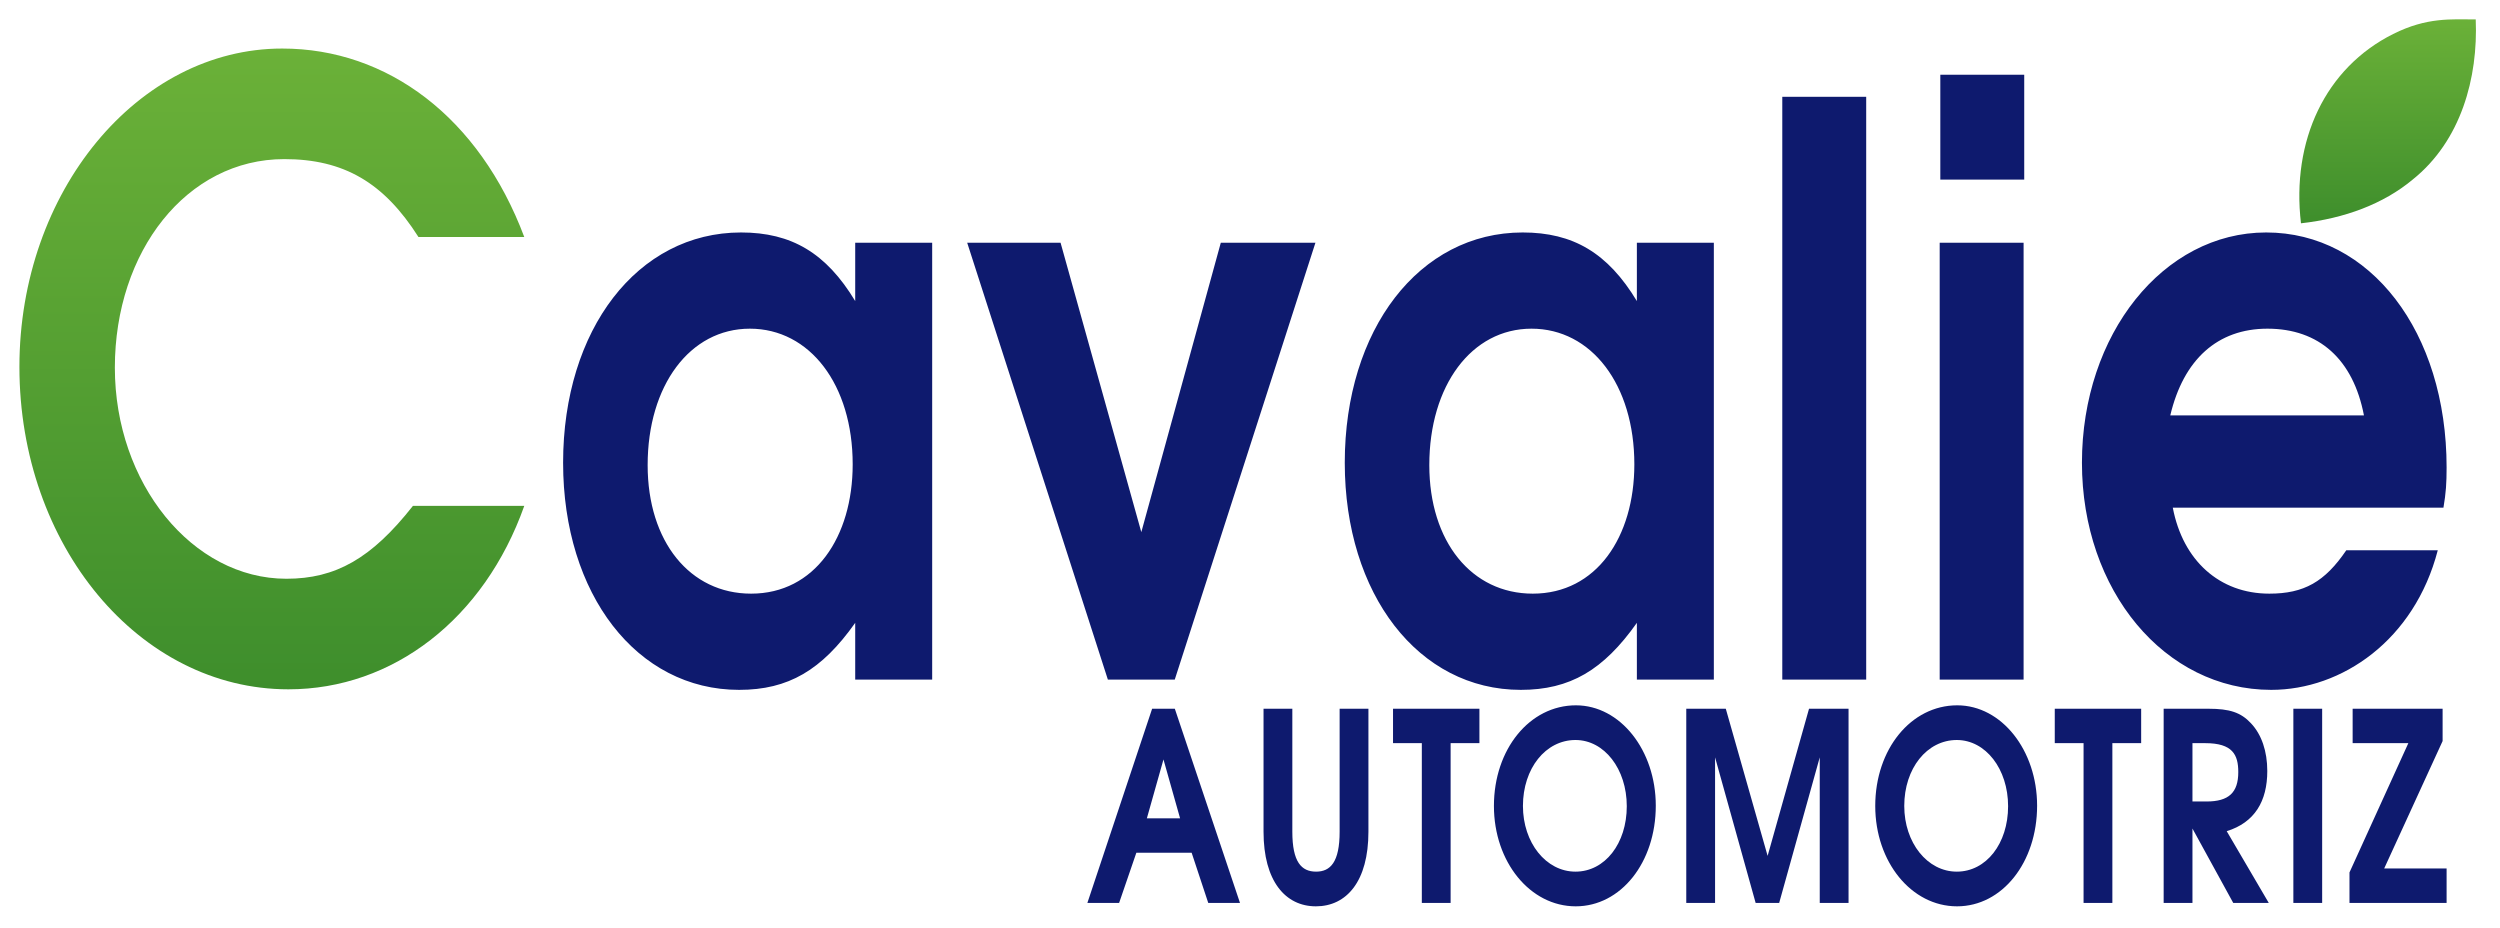
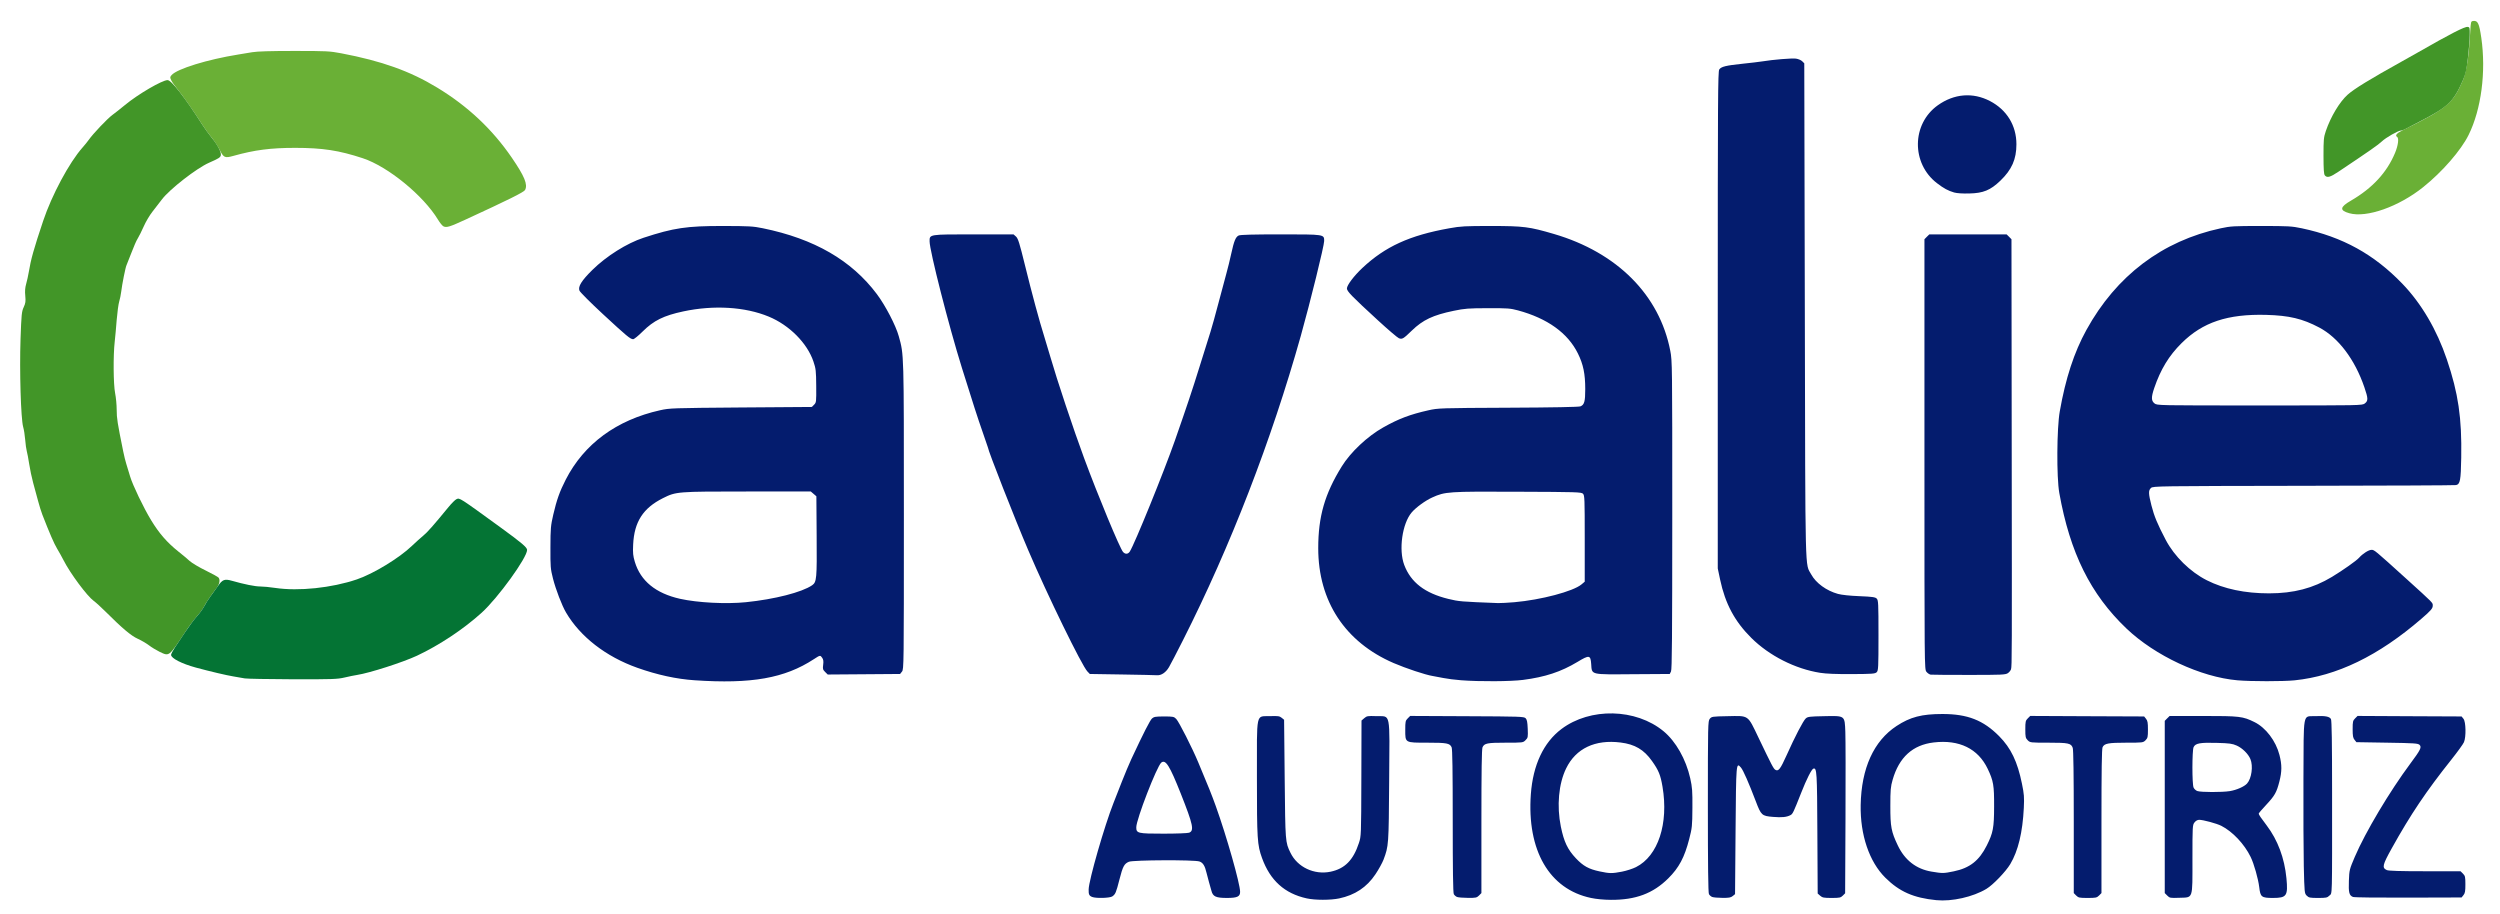
- <svg xmlns="http://www.w3.org/2000/svg" viewBox="8 4 1030 382" role="img" aria-label="Cavalié Automotriz">
-   <defs>
-     <linearGradient id="v" x1="0" y1="0" x2="0" y2="1">
-       <stop offset="0" stop-color="#6BB138" />
-       <stop offset="1" stop-color="#3E8E2C" />
-     </linearGradient>
-   </defs>
-   <path fill="url(#v)" d="M16.0 155.137C16.0 228.643 65.293 288.0 126.838 288.0C169.863 288.0 207.474 259.012 224 212.424H178.126C161.03 234.165 146.214 242.447 125.984 242.447C87.233 242.447 55.321 203.106 55.321 155.482C55.321 107.514 84.953 69.553 125.129 69.553C149.633 69.553 166.159 79.216 180.405 101.647H224C205.479 52.298 167.584 24.0 124.274 24.0C64.723 24.0 16.0 83.012 16.0 155.137Z" />
-   <path fill="#0E1A6E" d="M240.0 194.65C240.0 248.91 270.412 288.224 312.52 288.224C332.794 288.224 346.57 280.101 360.347 260.606V284.0H392.058V104.0H360.347V128.043C348.39 108.224 334.094 99.776 313.3 99.776C270.671 99.776 240.0 139.74 240.0 194.65ZM274.83 195.625C274.83 162.809 292.245 139.415 316.939 139.415C341.632 139.415 359.307 162.484 359.307 195.3C359.307 225.191 343.711 248.585 317.458 248.585C292.245 248.585 274.83 227.141 274.83 195.625ZM406.481 104.0 464.445 284.0H491.997L549.961 104.0H510.972L478.221 223.242L444.95 104.0ZM562.045 194.65C562.045 248.91 592.456 288.224 634.565 288.224C654.839 288.224 668.615 280.101 682.391 260.606V284.0H714.103V104.0H682.391V128.043C670.435 108.224 656.139 99.776 635.344 99.776C592.716 99.776 562.045 139.74 562.045 194.65ZM596.875 195.625C596.875 162.809 614.29 139.415 638.983 139.415C663.677 139.415 681.352 162.484 681.352 195.3C681.352 225.191 665.756 248.585 639.503 248.585C614.29 248.585 596.875 227.141 596.875 195.625ZM742.302 284.0H776.872V43.892H742.302ZM807.151 284.0H841.721V104.0H807.151ZM807.411 78.007H841.981V34.794H807.411ZM865.762 194.65C865.762 247.285 899.812 288.224 943.74 288.224C972.852 288.224 1002.744 267.755 1012.361 230.715H974.671C965.834 243.711 957.256 248.585 942.96 248.585C922.426 248.585 907.35 234.939 903.191 213.17H1014.7C1015.74 206.996 1016.0 203.097 1016.0 196.599C1016.0 140.715 984.549 99.776 941.661 99.776C899.292 99.776 865.762 141.69 865.762 194.65ZM902.152 175.155C907.61 152.087 921.646 139.415 942.181 139.415C963.495 139.415 977.531 152.087 981.949 175.155Z" />
-   <path fill="#0E1A6E" d="M456.0 376.0H469.077L476.179 355.323H498.955L505.797 376.0H518.874L492.027 296.0H482.674ZM480.509 341.142 487.35 316.893 494.192 341.142ZM528.576 346.663C528.576 367.015 537.583 377.407 550.14 377.407C562.785 377.407 571.791 367.123 571.791 346.663V296.0H559.927V346.663C559.927 359.221 556.116 363.118 550.227 363.118C544.165 363.118 540.441 359.112 540.441 346.663V296.0H528.576ZM581.926 310.181H593.791V376.0H605.656V310.181H617.52V296.0H581.926ZM623.498 336.054C623.498 359.112 638.394 377.407 657.187 377.407C675.807 377.407 690.183 359.329 690.183 335.946C690.183 313.104 675.547 294.593 657.274 294.593C638.221 294.593 623.498 312.671 623.498 336.054ZM635.45 336.054C635.45 320.574 644.803 308.882 657.101 308.882C668.965 308.882 678.232 320.79 678.232 336.162C678.232 351.535 669.225 363.118 657.101 363.118C644.976 363.118 635.45 351.21 635.45 336.054ZM702.743 376.0H714.608V316.027L731.322 376.0H741.022L757.736 316.027V376.0H769.601V296.0H753.32L736.259 356.622L719.025 296.0H702.743ZM780.602 336.054C780.602 359.112 795.498 377.407 814.291 377.407C832.911 377.407 847.287 359.329 847.287 335.946C847.287 313.104 832.651 294.593 814.377 294.593C795.325 294.593 780.602 312.671 780.602 336.054ZM792.553 336.054C792.553 320.574 801.906 308.882 814.204 308.882C826.069 308.882 835.335 320.79 835.335 336.162C835.335 351.535 826.329 363.118 814.204 363.118C802.08 363.118 792.553 351.21 792.553 336.054ZM854.564 310.181H866.429V376.0H878.293V310.181H890.158V296.0H854.564ZM899.427 376.0H911.292V345.364L928.093 376.0H942.729L925.408 346.447C936.926 342.874 942.122 334.106 942.122 321.656C942.122 313.537 939.784 306.609 935.367 301.954C931.21 297.516 926.62 296.0 917.873 296.0H899.427ZM911.292 334.214V310.181H916.574C927.833 310.181 930.171 314.945 930.171 322.089C930.171 330.533 926.274 334.214 917.094 334.214ZM952.864 376.0H964.728V296.0H952.864ZM975.989 376.0H1016.0V361.819H990.279L1014.355 309.315V296.0H977.288V310.181H1000.238L975.989 363.442Z" />
-   <path fill="url(#v)" d="M956,96 C952,62 966,32 994,18 C1008,11 1018,12 1028,12 C1029,36 1022,62 1002,78 C990,88 974,94 956,96 Z" />
+ <svg xmlns="http://www.w3.org/2000/svg" viewBox="4 4 632 231" role="img" aria-label="Cavalié Automotriz">
+   <path fill="#6AB036" d="M116.10,61.22C115.82,61.08 115.20,60.32 114.73,59.54C111.05,53.44 102.10,46.12 95.74,44.01C89.71,42.02 85.55,41.38 78.62,41.38C72.45,41.38 68.39,41.90 62.99,43.41C60.83,44.01 60.55,43.89 59.52,41.87C59.03,40.90 58.12,39.51 57.50,38.78C56.88,38.05 55.81,36.57 55.12,35.49C52.93,32.06 50.21,28.17 48.93,26.63C48.24,25.80 47.51,24.76 47.30,24.32C46.94,23.57 46.95,23.47 47.39,22.97C48.81,21.39 56.41,19.04 64.25,17.78C65.14,17.63 66.72,17.37 67.75,17.20C69.02,16.98 72.44,16.88 78.38,16.88C86.54,16.88 87.33,16.92 90.25,17.47C100.51,19.42 107.67,21.98 114.51,26.14C122.26,30.84 128.45,36.66 133.39,43.87C136.61,48.58 137.47,50.66 136.73,52.04C136.44,52.58 132.38,54.59 121.69,59.51C117.67,61.36 116.89,61.60 116.10,61.22ZM597.92,57.91C595.39,57.20 595.49,56.36 598.32,54.72C603.75,51.57 607.41,47.60 609.47,42.65C610.24,40.81 610.49,38.93 610.00,38.62C609.42,38.27 609.84,37.71 611.19,37.04C622.69,31.34 624.02,30.25 626.58,24.38C627.52,22.22 628.14,18.20 628.47,12.12C628.62,9.41 628.63,9.37 629.26,9.30C630.39,9.17 630.74,9.90 631.27,13.54C632.51,22.14 631.27,31.65 628.06,38.12C626.14,42.01 621.38,47.47 616.59,51.30C610.42,56.25 602.27,59.13 597.92,57.91Z" />
+   <path fill="#429628" d="M44.37,168.79C43.55,168.39 42.32,167.65 41.65,167.13C40.97,166.62 39.69,165.87 38.80,165.47C37.14,164.72 34.92,162.85 30.66,158.60C29.54,157.48 28.21,156.27 27.70,155.91C26.02,154.70 21.75,148.95 20.06,145.62C19.64,144.80 18.91,143.48 18.43,142.69C17.68,141.45 16.58,138.92 14.71,134.12C14.44,133.44 13.95,131.86 13.62,130.62C13.28,129.39 12.73,127.33 12.38,126.05C12.03,124.77 11.58,122.64 11.38,121.30C11.18,119.97 10.90,118.51 10.77,118.06C10.64,117.61 10.46,116.32 10.37,115.19C10.28,114.05 10.05,112.57 9.85,111.90C9.28,109.87 8.91,97.72 9.19,89.75C9.41,83.47 9.48,82.77 9.99,81.66C10.46,80.64 10.52,80.19 10.39,78.79C10.27,77.61 10.34,76.72 10.62,75.75C10.84,74.99 11.13,73.64 11.28,72.75C11.79,69.61 12.54,66.93 14.90,59.88C17.08,53.34 21.50,45.09 24.86,41.30C25.44,40.65 26.14,39.78 26.43,39.36C27.49,37.84 31.15,33.98 32.41,33.06C33.11,32.55 34.54,31.42 35.59,30.55C38.88,27.82 45.00,24.25 46.37,24.25C47.32,24.25 50.82,28.75 55.10,35.46C55.77,36.51 56.89,38.05 57.57,38.88C59.00,40.59 60.01,42.55 59.82,43.27C59.67,43.83 59.34,44.04 56.85,45.14C53.71,46.52 46.87,51.84 44.92,54.43C44.34,55.19 43.29,56.56 42.57,57.47C41.85,58.38 40.84,60.08 40.33,61.25C39.81,62.42 39.14,63.77 38.83,64.26C38.51,64.74 37.80,66.37 37.23,67.88C36.66,69.39 36.10,70.80 35.99,71.02C35.73,71.51 34.86,75.87 34.64,77.75C34.55,78.51 34.32,79.63 34.13,80.25C33.94,80.87 33.66,82.95 33.50,84.88C33.35,86.80 33.13,89.28 33.00,90.38C32.60,93.86 32.66,101.14 33.10,103.38C33.32,104.47 33.50,106.39 33.50,107.63C33.50,109.73 33.68,110.87 35.15,118.12C35.37,119.22 35.72,120.63 35.92,121.25C36.12,121.87 36.56,123.30 36.89,124.44C37.54,126.63 40.29,132.37 42.20,135.50C44.25,138.87 46.23,141.14 49.12,143.45C50.09,144.21 51.36,145.27 51.94,145.81C52.53,146.34 54.38,147.44 56.05,148.25C57.72,149.07 59.18,149.88 59.29,150.06C59.69,150.69 59.49,151.69 58.75,152.65C57.32,154.52 56.07,156.38 55.55,157.40C55.26,157.97 54.47,159.04 53.80,159.78C53.13,160.52 51.80,162.30 50.85,163.74C46.65,170.08 46.82,169.95 44.37,168.79ZM591.72,48.34C591.47,48.04 591.39,46.83 591.38,43.41C591.38,39.27 591.43,38.72 591.97,37.12C593.22,33.48 595.45,29.76 597.48,27.94C599.13,26.47 603.01,24.08 611.00,19.64C612.44,18.83 614.36,17.76 615.25,17.25C623.53,12.51 627.08,10.69 627.84,10.80C628.34,10.87 628.37,11.01 628.35,12.88C628.34,13.97 628.13,16.56 627.89,18.62C627.52,21.79 627.32,22.69 626.58,24.38C624.25,29.71 622.87,31.03 615.88,34.63C614.23,35.48 612.54,36.36 612.12,36.59C611.71,36.81 611.20,37.00 610.98,37.00C610.27,37.00 607.16,38.77 606.12,39.76C605.25,40.60 603.01,42.16 595.14,47.42C593.07,48.81 592.29,49.02 591.72,48.34Z" />
+   <path fill="#047434" d="M65.88,175.50C65.33,175.40 64.03,175.17 63.00,175.00C61.23,174.71 57.12,173.74 53.50,172.76C49.92,171.78 47.24,170.41 47.25,169.54C47.26,169.31 47.68,168.50 48.19,167.73C48.71,166.97 49.90,165.17 50.85,163.73C51.80,162.30 53.13,160.52 53.80,159.78C54.48,159.04 55.29,157.91 55.62,157.28C55.94,156.64 56.66,155.51 57.22,154.75C57.78,153.99 58.65,152.78 59.16,152.06C60.24,150.51 60.80,150.30 62.58,150.81C65.74,151.71 68.48,152.26 69.75,152.26C70.51,152.26 72.24,152.42 73.60,152.63C79.46,153.51 87.88,152.63 94.22,150.47C98.41,149.04 104.94,145.07 108.12,142.01C109.09,141.09 110.38,139.92 111.00,139.42C112.03,138.58 113.56,136.85 117.40,132.17C118.17,131.23 119.06,130.35 119.38,130.20C120.22,129.82 119.92,129.62 130.75,137.49C135.88,141.22 137.25,142.39 137.25,143.02C137.25,144.99 129.87,155.18 125.75,158.91C121.19,163.04 115.03,167.13 109.40,169.77C105.82,171.44 97.39,174.15 94.25,174.63C93.63,174.72 92.22,175.01 91.12,175.27C89.31,175.70 88.10,175.74 78.00,175.72C71.88,175.70 66.42,175.60 65.88,175.50Z" />
+   <path fill="#041C6E" d="M493.50,231.56C487.75,230.99 484.18,229.42 480.61,225.88C476.54,221.84 474.24,215.05 474.38,207.50C474.55,198.21 477.68,191.32 483.45,187.53C486.91,185.26 489.81,184.50 495.05,184.50C501.38,184.50 505.38,186.06 509.38,190.10C512.37,193.12 514.01,196.53 515.15,202.12C515.69,204.74 515.75,205.52 515.62,208.25C515.32,214.40 514.19,219.11 512.20,222.44C511.05,224.36 507.83,227.71 506.16,228.71C502.77,230.75 497.44,231.95 493.50,231.56ZM334.34,231.11C328.76,229.89 325.09,226.58 323.04,220.91C321.84,217.59 321.75,216.16 321.75,200.63C321.75,183.60 321.42,185.17 325.05,185.04C327.09,184.97 327.47,185.02 328.01,185.46L328.62,185.96L328.77,200.92C328.93,216.89 328.92,216.89 330.23,219.58C331.99,223.22 336.24,225.23 340.36,224.37C343.97,223.61 346.11,221.45 347.53,217.12C348.10,215.39 348.11,215.29 348.15,200.76L348.19,186.15L348.89,185.55C349.53,185.00 349.75,184.96 351.94,185.04C355.64,185.17 355.31,183.48 355.18,201.49C355.07,217.66 355.06,217.85 353.75,221.34C353.44,222.14 352.53,223.80 351.71,225.02C349.52,228.30 346.54,230.27 342.54,231.12C340.35,231.58 336.45,231.58 334.34,231.11ZM406.19,231.00C395.65,228.78 389.97,218.96 391.00,204.76C391.54,197.38 394.21,191.70 398.74,188.29C406.00,182.82 417.54,183.07 424.55,188.86C427.64,191.41 430.21,195.94 431.29,200.75C431.80,203.06 431.87,203.96 431.84,208.25C431.81,212.82 431.76,213.31 431.03,216.12C429.85,220.72 428.45,223.36 425.75,226.04C421.90,229.87 417.49,231.52 411.23,231.48C409.48,231.47 407.53,231.29 406.19,231.00ZM280.09,230.75C279.34,230.45 279.18,230.11 279.21,228.84C279.26,226.50 283.23,212.70 285.49,207.00C285.90,205.97 286.85,203.55 287.60,201.62C288.35,199.70 289.44,197.11 290.01,195.88C293.13,189.20 294.73,186.07 295.24,185.62C295.72,185.20 296.16,185.12 298.27,185.12C300.57,185.12 300.78,185.17 301.35,185.75C302.03,186.44 305.39,193.06 306.93,196.75C309.56,203.01 310.29,204.85 311.34,207.75C314.09,215.40 317.50,227.42 317.50,229.46C317.50,230.66 316.78,231.00 314.18,231.00C311.37,231.00 310.62,230.65 310.25,229.19C310.10,228.60 309.82,227.62 309.63,227.00C309.45,226.38 309.17,225.32 309.01,224.65C308.59,222.85 308.11,222.09 307.22,221.78C305.95,221.33 290.47,221.40 289.39,221.85C288.20,222.35 287.85,223.00 286.99,226.36C286.15,229.66 285.98,230.06 285.19,230.61C284.58,231.04 281.05,231.14 280.09,230.75ZM372.33,230.75C372.03,230.63 371.66,230.30 371.52,230.03C371.33,229.69 371.25,223.79 371.25,211.53C371.25,198.87 371.17,193.34 370.97,192.91C370.51,191.89 369.78,191.75 364.86,191.75C359.11,191.75 359.25,191.83 359.25,188.49C359.25,186.42 359.30,186.18 359.87,185.61L360.49,184.99L374.86,185.06C388.27,185.12 389.26,185.15 389.68,185.57C390.02,185.92 390.14,186.52 390.21,188.25C390.29,190.36 390.27,190.51 389.66,191.11C389.03,191.75 389.00,191.75 384.65,191.75C379.98,191.75 379.24,191.90 378.78,192.91C378.58,193.34 378.50,198.90 378.50,211.65L378.50,229.77L377.89,230.39C377.32,230.95 377.09,231.00 375.07,230.98C373.86,230.98 372.63,230.87 372.33,230.75ZM436.83,230.75C436.53,230.63 436.16,230.30 436.02,230.03C435.83,229.69 435.75,222.73 435.75,207.92C435.75,187.02 435.77,186.29 436.23,185.72C436.69,185.15 436.85,185.12 440.71,185.05C446.19,184.94 445.74,184.62 448.54,190.46C451.95,197.58 452.34,198.32 452.81,198.61C453.58,199.07 454.07,198.45 455.63,194.98C457.77,190.20 459.85,186.21 460.50,185.62C460.99,185.18 461.47,185.12 465.10,185.05C470.50,184.94 470.33,184.82 470.50,189.04C470.57,190.74 470.59,200.61 470.54,210.97L470.45,229.82L469.86,230.41C469.33,230.94 469.05,231.00 467.03,231.00C465.05,231.00 464.70,230.93 464.14,230.44L463.51,229.88L463.43,214.62C463.36,199.06 463.30,198.04 462.42,198.31C461.97,198.45 460.67,201.02 459.36,204.37C457.40,209.34 457.20,209.76 456.66,210.05C455.67,210.58 454.49,210.70 452.20,210.51C449.40,210.28 449.21,210.11 447.87,206.58C446.09,201.90 444.68,198.69 444.11,198.04C442.89,196.63 442.89,196.73 442.75,214.03L442.62,230.04L442.03,230.52C441.56,230.91 441.06,231.00 439.41,230.98C438.29,230.98 437.13,230.87 436.83,230.75ZM528.86,230.39L528.25,229.77L528.25,211.80C528.25,199.89 528.16,193.57 527.99,193.07C527.57,191.89 526.94,191.75 521.85,191.75C517.28,191.75 517.22,191.74 516.61,191.14C516.06,190.58 516.00,190.32 516.00,188.38C516.00,186.42 516.06,186.17 516.62,185.61L517.24,184.99L531.64,185.06L546.04,185.12L546.52,185.72C546.91,186.19 547.00,186.71 547.00,188.41C547.00,190.32 546.94,190.58 546.39,191.14C545.78,191.74 545.70,191.75 541.55,191.75C536.97,191.75 535.97,191.94 535.53,192.90C535.33,193.35 535.25,198.63 535.25,211.65L535.25,229.77L534.64,230.39C534.07,230.95 533.83,231.00 531.75,231.00C529.67,231.00 529.43,230.95 528.86,230.39ZM551.89,230.41L551.25,229.77L551.25,208.00L551.25,186.23L551.86,185.61L552.48,185.00L560.94,185.00C570.24,185.00 570.97,185.09 573.94,186.55C576.79,187.95 579.34,191.31 580.25,194.86C580.89,197.36 580.88,199.02 580.23,201.56C579.53,204.31 579.06,205.15 576.88,207.48C575.84,208.59 575.00,209.58 575.00,209.68C575.00,209.93 575.59,210.81 577.03,212.69C579.81,216.36 581.52,220.92 582.01,226.01C582.44,230.47 582.08,231.00 578.62,231.00C575.70,231.00 575.42,230.78 575.13,228.25C574.88,226.16 573.80,222.33 572.96,220.63C571.38,217.38 568.39,214.21 565.55,212.77C564.37,212.17 561.00,211.26 559.96,211.25C559.53,211.25 559.10,211.49 558.77,211.91C558.27,212.55 558.25,212.85 558.25,221.13C558.25,231.55 558.49,230.83 554.91,230.96C552.63,231.04 552.50,231.02 551.89,230.41ZM587.14,230.42C586.57,229.84 586.56,229.73 586.40,222.98C586.32,219.21 586.28,209.35 586.31,201.07C586.39,183.55 586.08,185.18 589.26,185.04C591.81,184.92 592.92,185.13 593.27,185.79C593.46,186.15 593.55,191.66 593.55,204.34C593.56,231.80 593.61,229.66 592.89,230.39C592.32,230.95 592.08,231.00 590.00,231.00C587.95,231.00 587.67,230.94 587.14,230.42ZM598.83,230.75C597.87,230.36 597.69,229.64 597.80,226.66C597.90,223.94 597.94,223.80 599.29,220.62C601.97,214.36 608.08,204.10 613.36,197.00C615.91,193.58 616.25,192.89 615.67,192.31C615.28,191.92 614.39,191.86 607.47,191.75L599.70,191.62L599.23,191.03C598.84,190.56 598.75,190.04 598.75,188.34C598.75,186.42 598.81,186.17 599.37,185.61L599.99,184.99L613.14,185.06L626.29,185.12L626.77,185.72C627.38,186.46 627.46,190.28 626.89,191.62C626.69,192.10 625.25,194.09 623.69,196.05C617.34,204.03 613.39,209.90 608.65,218.43C606.27,222.71 606.12,223.38 607.39,223.96C607.83,224.16 610.77,224.25 617.02,224.25L626.02,224.25L626.64,224.86C627.19,225.42 627.25,225.68 627.25,227.59C627.25,229.29 627.16,229.81 626.77,230.28L626.29,230.88L612.83,230.92C605.37,230.95 599.13,230.88 598.83,230.75ZM414.01,224.36C415.15,224.14 416.76,223.62 417.59,223.20C423.17,220.39 425.86,212.21 424.28,202.87C423.78,199.92 423.30,198.74 421.62,196.38C419.59,193.51 417.30,192.16 413.71,191.71C407.24,190.89 402.38,193.20 399.92,198.25C398.02,202.13 397.52,207.75 398.58,212.97C399.37,216.82 400.29,218.75 402.38,220.97C404.23,222.93 405.63,223.71 408.38,224.29C410.92,224.83 411.49,224.84 414.01,224.36ZM497.93,224.27C501.95,223.44 504.33,221.58 506.25,217.75C507.86,214.54 508.10,213.28 508.11,207.88C508.13,202.49 507.94,201.42 506.49,198.36C504.06,193.26 499.30,190.93 492.85,191.69C487.53,192.31 484.09,195.44 482.46,201.12C481.95,202.88 481.88,203.69 481.88,207.75C481.87,213.03 482.11,214.25 483.76,217.72C485.54,221.46 488.42,223.69 492.27,224.34C495.12,224.81 495.30,224.81 497.93,224.27ZM304.60,214.51C305.94,214.00 305.63,212.53 302.50,204.62C299.69,197.54 298.66,195.90 297.57,196.79C296.45,197.72 291.25,211.15 291.25,213.13C291.25,214.67 291.61,214.75 298.16,214.75C301.36,214.75 304.25,214.64 304.60,214.51ZM567.72,203.99C569.41,203.71 571.35,202.86 572.05,202.08C573.20,200.81 573.64,197.66 572.90,195.89C572.35,194.57 570.86,193.11 569.44,192.48C568.31,191.98 567.61,191.89 564.40,191.80C560.18,191.68 558.99,191.90 558.54,192.88C558.15,193.75 558.14,202.24 558.54,203.10C558.69,203.45 559.12,203.84 559.47,203.97C560.36,204.30 565.75,204.31 567.72,203.99ZM179.58,175.97C174.99,175.66 170.17,174.61 165.12,172.82C157.19,170.01 150.68,164.97 147.09,158.84C146.05,157.07 144.50,153.03 143.79,150.25C143.17,147.80 143.13,147.28 143.15,142.38C143.16,137.57 143.23,136.87 143.86,134.13C144.73,130.38 145.48,128.26 147.02,125.25C151.66,116.20 159.86,110.17 170.88,107.71C173.30,107.17 173.93,107.15 191.31,107.01L209.24,106.88L209.81,106.30C210.36,105.75 210.37,105.59 210.34,101.55C210.31,97.74 210.25,97.20 209.64,95.40C208.07,90.74 203.54,86.18 198.32,84.03C192.34,81.56 184.44,81.08 176.75,82.72C171.78,83.78 169.25,85.03 166.45,87.81C165.38,88.88 164.31,89.75 164.06,89.75C163.36,89.75 162.46,89.00 156.42,83.41C153.33,80.55 150.66,77.88 150.49,77.48C150.07,76.46 151.01,74.94 153.76,72.23C157.33,68.72 162.46,65.50 166.68,64.11C174.34,61.60 177.58,61.12 186.75,61.13C193.37,61.14 194.40,61.20 196.83,61.70C209.86,64.37 219.27,69.81 225.68,78.36C227.83,81.23 230.46,86.28 231.21,89.00C232.53,93.76 232.50,92.76 232.50,134.47C232.50,172.22 232.49,173.21 232.02,173.78L231.54,174.38L222.39,174.45L213.25,174.52L212.59,173.87C212.01,173.29 211.96,173.08 212.10,172.04C212.21,171.18 212.15,170.72 211.86,170.31C211.36,169.59 211.35,169.59 209.74,170.64C202.36,175.46 193.97,176.95 179.58,175.97ZM373.38,175.97C371.86,175.86 369.84,175.60 368.88,175.40C367.91,175.20 366.68,174.96 366.12,174.88C364.32,174.59 359.43,172.96 356.31,171.62C344.04,166.32 337.25,155.99 337.25,142.59C337.25,134.58 338.89,128.88 343.18,121.94C345.41,118.32 349.67,114.31 353.67,112.06C357.57,109.86 360.48,108.76 365.12,107.72C367.56,107.17 368.07,107.15 385.25,107.07C396.62,107.02 403.11,106.89 403.53,106.73C404.52,106.33 404.75,105.51 404.75,102.39C404.75,98.52 404.26,96.13 402.90,93.37C400.34,88.18 395.19,84.48 387.72,82.46C385.83,81.95 385.09,81.89 380.12,81.91C375.21,81.92 374.29,81.99 371.50,82.57C366.25,83.66 363.70,84.87 360.91,87.57C358.76,89.66 358.48,89.82 357.65,89.51C357.30,89.38 354.90,87.33 352.32,84.96C345.71,78.89 344.50,77.64 344.50,76.92C344.50,76.10 346.28,73.74 348.40,71.75C354.17,66.33 360.36,63.50 370.38,61.71C373.31,61.18 374.35,61.13 381.00,61.13C389.22,61.14 390.58,61.32 396.81,63.14C412.82,67.83 423.53,78.58 426.25,92.70C426.74,95.20 426.75,96.37 426.75,134.20C426.74,165.08 426.68,173.25 426.43,173.75L426.11,174.38L416.84,174.44C405.86,174.52 406.46,174.67 406.25,171.83C406.09,169.58 405.76,169.53 402.77,171.34C398.63,173.83 394.60,175.16 389.01,175.88C385.90,176.28 378.08,176.33 373.38,175.97ZM569.62,175.98C560.38,175.18 548.79,169.77 541.56,162.88C532.48,154.22 527.30,143.77 524.59,128.62C523.88,124.68 523.95,112.29 524.71,108.00C526.17,99.68 528.33,93.06 531.44,87.42C539.00,73.69 550.63,64.89 565.41,61.71C567.91,61.17 568.71,61.13 575.62,61.13C582.53,61.13 583.34,61.18 585.88,61.71C596.21,63.90 604.13,68.27 611.30,75.71C616.13,80.72 620.03,87.36 622.57,94.88C625.46,103.43 626.37,109.62 626.20,119.65C626.10,125.46 625.93,126.39 624.89,126.63C624.61,126.70 607.26,126.78 586.34,126.81C549.33,126.87 548.29,126.89 547.78,127.35C547.09,127.97 547.11,128.73 547.88,131.77C548.57,134.48 549.40,136.49 551.50,140.49C553.68,144.64 557.68,148.57 561.88,150.69C566.24,152.89 571.54,154.00 577.62,154.00C583.86,153.99 588.73,152.72 593.50,149.85C596.29,148.16 599.70,145.76 600.38,144.99C601.27,143.98 602.81,143.00 603.50,143.00C604.24,143.00 604.25,143.01 612.37,150.36C619.25,156.59 619.00,156.35 619.00,157.08C619.00,157.82 618.56,158.33 616.10,160.45C605.28,169.79 594.74,174.90 584.04,175.99C581.13,176.28 573.05,176.28 569.62,175.98ZM287.69,174.51L279.51,174.38L278.90,173.75C277.52,172.34 268.82,154.53 263.95,143.12C260.60,135.29 253.75,117.82 253.75,117.13C253.75,117.06 253.14,115.29 252.40,113.19C251.19,109.76 249.91,105.78 247.17,97.00C243.84,86.34 239.00,67.38 239.00,65.01C239.00,63.22 238.79,63.25 250.17,63.25L260.22,63.25L260.85,63.81C261.37,64.29 261.73,65.42 263.13,71.12C264.83,78.06 266.75,85.16 268.00,89.12C268.39,90.36 269.07,92.61 269.50,94.12C271.20,100.02 275.34,112.45 278.04,119.75C281.57,129.32 287.11,142.65 287.91,143.54C288.47,144.16 289.16,144.12 289.61,143.44C290.79,141.63 298.20,123.39 301.01,115.38C304.08,106.59 305.42,102.60 307.26,96.66C308.38,93.07 309.62,89.11 310.01,87.88C310.40,86.64 311.29,83.43 311.99,80.75C312.69,78.07 313.59,74.69 314.00,73.25C314.40,71.81 314.97,69.50 315.26,68.12C315.96,64.91 316.38,63.88 317.15,63.53C317.58,63.34 320.83,63.25 327.71,63.25C338.87,63.25 338.75,63.23 338.75,64.93C338.75,66.11 335.24,80.34 332.85,88.88C325.41,115.36 315.08,142.07 303.04,165.88C301.52,168.90 299.93,171.95 299.52,172.65C298.74,174.00 297.55,174.80 296.46,174.70C296.14,174.67 292.19,174.58 287.69,174.51ZM492.07,174.55C491.76,174.50 491.28,174.18 491.00,173.82C490.50,173.18 490.50,172.98 490.50,118.83L490.50,64.48L491.11,63.86L491.73,63.25L501.50,63.25L511.27,63.25L511.89,63.86L512.50,64.48L512.56,116.18C512.63,170.27 512.62,172.23 512.39,173.17C512.31,173.48 511.94,173.94 511.58,174.18C510.97,174.58 510.04,174.62 501.77,174.62C496.74,174.62 492.37,174.59 492.07,174.55ZM464.15,174.09C457.83,173.10 451.25,169.76 446.73,165.26C442.53,161.09 440.14,156.62 438.85,150.54L438.25,147.70L438.25,84.90C438.25,28.83 438.29,22.05 438.63,21.56C439.14,20.84 440.27,20.56 444.55,20.11C446.52,19.91 448.74,19.64 449.50,19.52C452.26,19.07 456.99,18.68 458.02,18.82C458.60,18.90 459.31,19.20 459.60,19.49L460.12,20.01L460.26,82.57C460.40,151.28 460.28,146.27 461.88,149.22C463.07,151.40 465.73,153.34 468.64,154.14C469.55,154.39 471.66,154.62 474.05,154.71C477.35,154.85 478.05,154.95 478.43,155.32C478.84,155.73 478.88,156.46 478.88,164.62C478.88,172.79 478.84,173.52 478.43,173.93C478.03,174.33 477.39,174.38 472.18,174.41C468.25,174.43 465.65,174.33 464.15,174.09ZM192.54,156.24C199.82,155.50 206.73,153.73 209.31,151.95C210.46,151.15 210.53,150.30 210.45,139.46L210.38,129.46L209.67,128.85L208.97,128.25L192.97,128.25C175.16,128.25 174.93,128.27 171.62,129.92C166.57,132.44 164.33,135.92 164.06,141.68C163.96,143.81 164.03,144.52 164.49,146.05C165.94,150.87 169.78,154.00 175.92,155.38C180.37,156.37 187.55,156.74 192.54,156.24ZM386.83,156.24C393.58,155.65 401.70,153.50 403.80,151.74L404.62,151.05L404.62,140.16C404.62,130.04 404.59,129.24 404.18,128.82C403.76,128.40 402.70,128.37 387.69,128.31C370.03,128.23 369.34,128.28 366.07,129.76C364.33,130.54 361.92,132.30 360.86,133.56C358.48,136.37 357.55,143.00 358.99,146.82C360.66,151.23 364.20,153.95 370.12,155.40C372.84,156.06 373.20,156.09 382.71,156.46C383.30,156.48 385.16,156.38 386.83,156.24ZM601.84,105.98C602.70,105.31 602.68,104.73 601.72,101.92C599.31,94.86 595.15,89.36 590.31,86.80C586.05,84.55 582.70,83.76 576.88,83.60C567.14,83.35 560.84,85.45 555.50,90.75C552.30,93.92 550.20,97.38 548.59,102.10C547.80,104.42 547.82,105.32 548.66,105.98C549.32,106.50 549.39,106.50 575.25,106.50C601.11,106.50 601.18,106.50 601.84,105.98ZM498.00,52.66C496.47,52.21 495.39,51.63 493.67,50.31C487.15,45.31 487.26,35.34 493.87,30.62C497.99,27.68 502.71,27.29 507.04,29.53C511.32,31.76 513.75,35.72 513.75,40.47C513.75,44.27 512.58,46.91 509.67,49.70C507.17,52.09 505.37,52.83 501.88,52.91C500.16,52.96 498.70,52.86 498.00,52.66Z" />
</svg>
